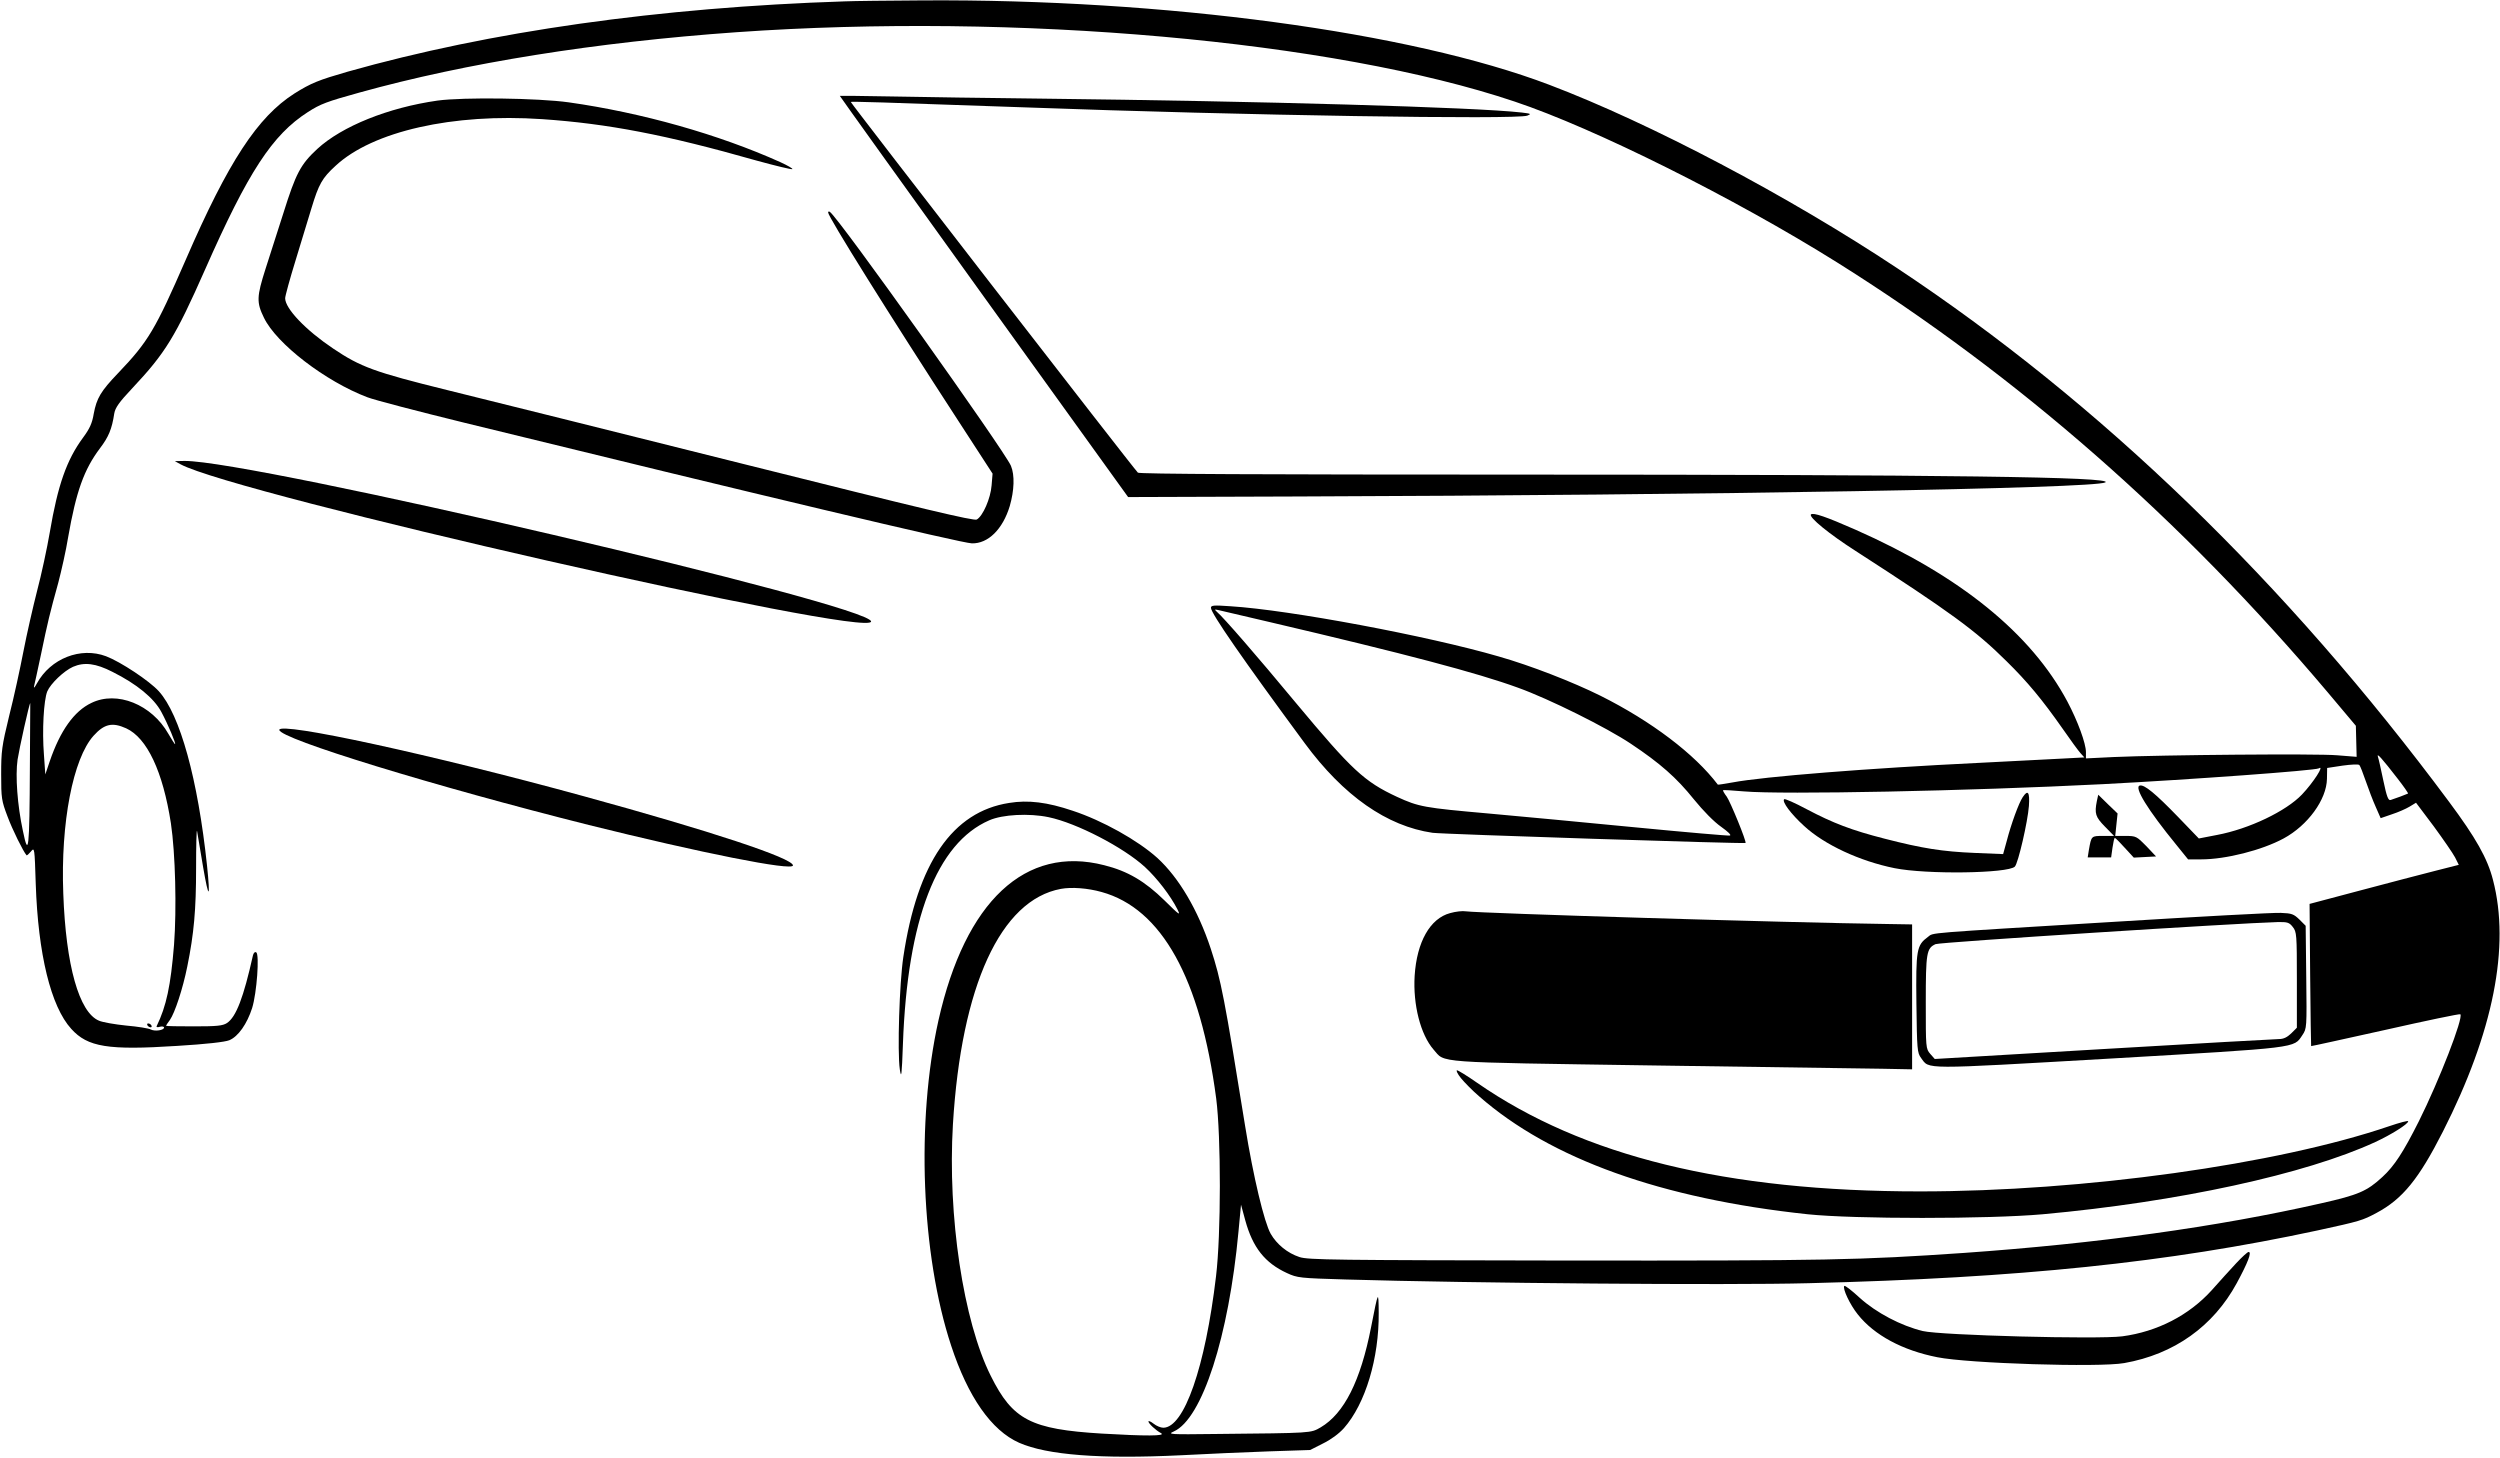
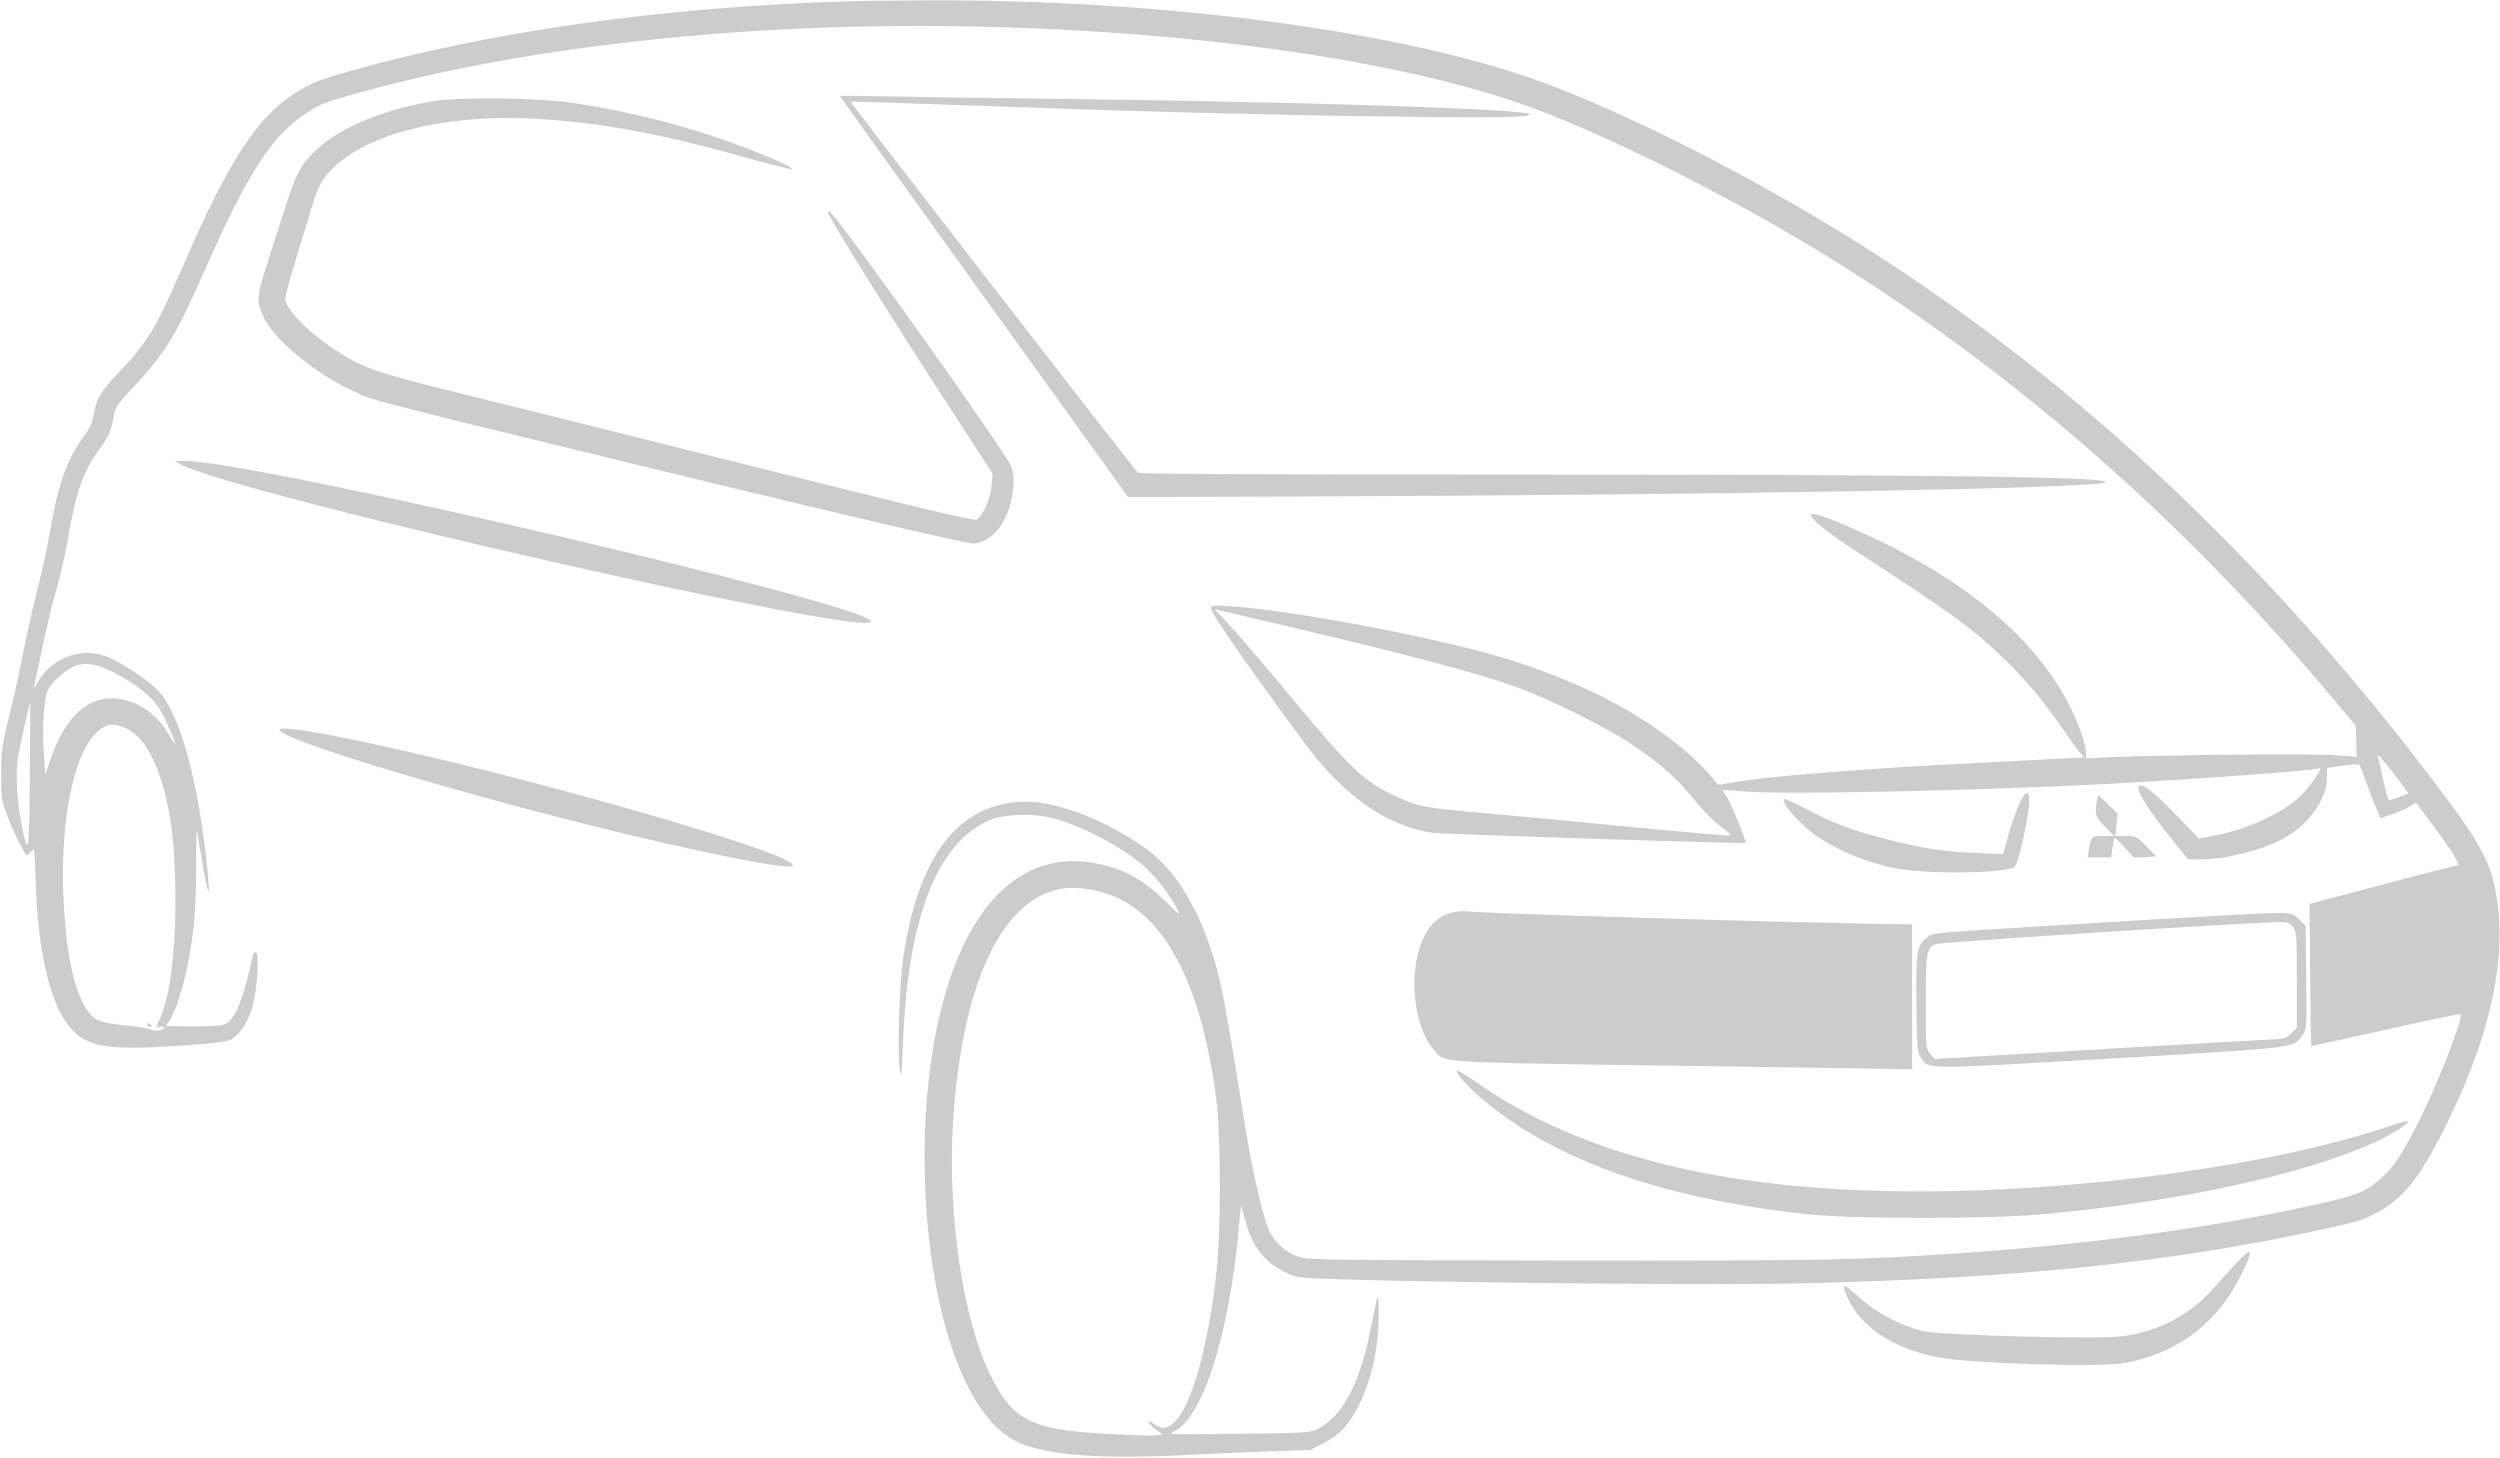
- <svg xmlns="http://www.w3.org/2000/svg" version="1.0" width="1280pt" height="746pt" viewBox="0 0 1280 746" preserveAspectRatio="xMidYMid meet">
-   <g transform="translate(0,746) scale(0.1,-0.1)" fill="#000000" stroke="none">
+ <svg xmlns="http://www.w3.org/2000/svg" version="1.0" width="1280" height="746" viewBox="0 0 1280 746" preserveAspectRatio="xMidYMid meet">
+   <g transform="translate(0,746) scale(0.1,-0.1)" fill="#ccc" stroke="none">
    <path d="M4325 7453 c-951 -31 -1816 -154 -2545 -360 -149 -43 -187 -58 -273 -112 -188 -120 -338 -348 -556 -851 -156 -358 -192 -419 -346 -580 -90 -94 -110 -129 -125 -208 -8 -49 -21 -77 -55 -123 -84 -114 -129 -243 -170 -484 -14 -82 -43 -217 -65 -300 -21 -82 -53 -222 -70 -310 -17 -88 -49 -236 -73 -330 -38 -156 -41 -181 -41 -300 0 -122 2 -135 32 -214 25 -68 81 -181 98 -200 2 -2 12 7 22 19 19 23 19 21 25 -166 12 -358 77 -627 182 -742 84 -93 188 -110 542 -87 149 9 245 20 267 29 46 19 91 84 117 165 24 78 38 274 21 285 -7 4 -14 -3 -17 -16 -48 -215 -86 -315 -133 -346 -22 -14 -50 -17 -169 -17 -79 0 -143 1 -143 3 0 2 9 15 20 30 25 36 66 159 89 274 34 167 45 290 45 503 0 116 2 201 5 190 2 -11 16 -94 31 -185 29 -169 38 -165 20 8 -47 443 -138 773 -247 893 -48 53 -196 151 -270 179 -130 49 -284 -11 -354 -139 -11 -20 -17 -27 -15 -16 3 11 19 85 36 165 34 164 45 210 88 365 16 61 40 166 51 235 41 234 81 346 163 455 44 58 61 98 73 178 5 29 24 57 93 130 169 180 220 263 372 607 221 501 345 690 526 806 65 42 98 54 264 100 547 152 1210 258 1930 309 1431 101 3057 -43 3985 -355 410 -137 1126 -495 1650 -823 927 -581 1766 -1317 2514 -2203 l143 -170 2 -80 2 -79 -100 8 c-105 9 -894 2 -1143 -9 l-143 -7 0 32 c0 45 -42 159 -95 259 -186 349 -549 643 -1085 880 -150 66 -216 89 -228 78 -12 -14 93 -100 229 -187 485 -313 615 -408 772 -564 107 -105 184 -198 287 -345 40 -58 82 -115 92 -126 l20 -22 -114 -6 c-62 -3 -255 -13 -428 -22 -557 -27 -1102 -70 -1259 -100 -41 -7 -75 -13 -76 -11 -118 156 -339 324 -601 455 -141 70 -356 154 -521 201 -361 105 -1069 238 -1373 257 -86 6 -100 5 -100 -8 0 -28 163 -263 480 -693 199 -270 421 -425 655 -459 49 -7 1594 -57 1602 -52 7 5 -78 212 -96 237 -13 17 -21 32 -19 33 1 2 50 -1 108 -6 197 -17 1147 2 1835 37 458 24 1089 70 1107 81 32 20 -28 -73 -86 -134 -81 -85 -270 -176 -435 -207 l-93 -18 -106 110 c-116 120 -173 167 -196 161 -32 -7 40 -124 188 -305 l59 -73 67 0 c126 0 311 47 422 107 124 67 220 199 222 305 l1 56 79 12 c43 6 82 8 86 3 4 -4 19 -42 33 -83 14 -41 37 -101 51 -132 l25 -57 58 20 c31 10 72 28 90 39 l33 20 91 -121 c49 -67 98 -138 109 -159 l19 -38 -122 -31 c-67 -17 -239 -62 -382 -100 l-260 -69 3 -363 c2 -200 4 -364 5 -365 1 -1 172 37 380 83 208 47 380 83 384 80 17 -17 -109 -341 -213 -549 -79 -157 -125 -228 -186 -284 -79 -73 -123 -92 -314 -135 -537 -122 -1148 -206 -1829 -254 -541 -37 -691 -40 -2032 -39 -1189 2 -1326 3 -1370 18 -61 20 -116 65 -147 119 -33 58 -89 291 -131 552 -106 658 -123 746 -176 908 -66 199 -163 363 -273 464 -101 91 -282 192 -434 242 -130 44 -228 56 -325 40 -290 -45 -470 -306 -542 -789 -20 -132 -31 -485 -18 -575 8 -51 10 -33 16 130 23 638 173 1028 442 1145 68 30 204 37 304 16 144 -30 384 -155 493 -255 62 -57 131 -147 166 -216 18 -36 12 -32 -66 45 -100 98 -188 150 -308 180 -404 104 -712 -184 -849 -794 -115 -516 -89 -1199 65 -1666 86 -262 206 -434 348 -497 143 -63 417 -84 827 -64 132 7 335 16 452 20 l211 7 65 33 c41 20 82 50 108 79 110 125 180 358 178 591 -1 117 -2 115 -39 -74 -54 -276 -138 -442 -258 -513 -53 -30 -37 -29 -538 -34 -238 -3 -248 -2 -214 13 145 65 281 485 331 1023 l13 138 22 -81 c38 -138 100 -217 213 -269 54 -25 66 -26 301 -33 641 -19 1957 -30 2370 -19 1082 27 1837 105 2605 270 220 48 230 51 303 90 133 71 216 173 340 417 258 508 345 948 256 1288 -28 110 -88 216 -225 400 -834 1123 -1782 2040 -2824 2731 -559 371 -1264 743 -1783 940 -713 271 -1969 440 -3210 432 -174 -1 -353 -3 -397 -5z m2180 -3179 c691 -162 1059 -259 1267 -335 159 -57 454 -204 578 -287 150 -100 234 -174 323 -285 48 -59 103 -115 139 -140 35 -25 54 -43 45 -45 -8 -2 -226 17 -484 42 -257 25 -596 57 -753 71 -328 29 -356 34 -467 85 -168 78 -231 137 -517 480 -204 246 -370 437 -406 468 -13 12 -12 13 10 8 14 -3 133 -31 265 -62z m-5929 -254 c124 -62 212 -134 250 -205 33 -61 77 -165 70 -165 -2 0 -17 24 -34 53 -85 150 -263 222 -394 158 -89 -42 -160 -143 -213 -298 l-23 -68 -7 100 c-10 126 -1 280 17 325 17 40 85 105 132 126 58 25 116 18 202 -26z m-423 -483 c-2 -433 -7 -471 -36 -330 -28 130 -39 281 -27 364 8 53 60 289 65 289 0 0 -1 -145 -2 -323z m493 194 c107 -49 188 -221 229 -486 23 -154 30 -438 16 -623 -17 -209 -39 -313 -89 -416 -3 -5 5 -7 17 -3 11 3 21 1 21 -4 0 -14 -47 -21 -68 -10 -11 6 -67 15 -125 20 -59 6 -122 17 -140 25 -102 42 -170 283 -183 651 -14 363 50 691 155 808 55 61 96 70 167 38z m11631 -259 c31 -40 54 -73 52 -75 -5 -3 -69 -27 -89 -33 -12 -4 -20 17 -37 98 -12 57 -24 112 -28 123 -8 24 20 -7 102 -113z m-6637 -579 c308 -85 506 -442 587 -1058 25 -196 25 -695 -1 -910 -55 -465 -163 -775 -270 -775 -13 0 -35 9 -50 21 -14 11 -26 16 -26 11 0 -10 37 -45 65 -60 26 -15 -81 -15 -303 -2 -364 22 -457 70 -569 295 -141 281 -222 821 -194 1289 43 709 244 1148 553 1205 54 10 137 4 208 -16z" />
    <path d="M755 2210 c3 -5 11 -10 16 -10 6 0 7 5 4 10 -3 6 -11 10 -16 10 -6 0 -7 -4 -4 -10z" />
    <path d="M4300 6969 c0 -2 332 -465 738 -1029 l738 -1025 864 3 c2134 7 4082 41 4139 72 52 28 -817 40 -2988 40 -1341 0 -1958 3 -1965 10 -22 21 -1473 1895 -1470 1898 2 3 142 -1 899 -28 1112 -41 2512 -63 2565 -42 22 9 19 10 -30 16 -237 27 -1333 58 -2455 71 -269 3 -613 8 -762 11 -150 3 -273 4 -273 3z" />
    <path d="M2240 6945 c-252 -36 -489 -131 -616 -248 -85 -79 -109 -124 -173 -328 -27 -85 -68 -212 -91 -284 -46 -144 -47 -173 -9 -251 64 -134 316 -327 530 -408 36 -14 259 -72 495 -130 1493 -366 2549 -617 2600 -618 83 -2 158 72 194 191 23 80 26 158 6 206 -32 76 -886 1276 -927 1300 -5 4 -9 2 -9 -3 0 -22 313 -523 670 -1072 l172 -265 -5 -60 c-5 -67 -45 -158 -76 -175 -15 -8 -275 54 -1193 284 -645 162 -1329 332 -1519 379 -372 92 -443 118 -584 213 -140 94 -245 204 -245 257 0 11 24 99 54 196 30 97 66 217 81 266 37 122 54 153 123 216 190 177 602 270 1057 239 337 -23 634 -80 1098 -212 98 -27 181 -47 184 -44 3 3 -25 19 -62 36 -316 142 -708 253 -1083 306 -156 22 -540 27 -672 9z" />
    <path d="M924 5083 c281 -152 3536 -893 3536 -805 0 84 -3164 824 -3515 822 l-50 -1 29 -16z" />
    <path d="M1430 3723 c0 -45 796 -289 1585 -487 570 -142 1045 -237 1045 -207 0 37 -424 177 -1070 354 -776 213 -1560 383 -1560 340z" />
    <path d="M10356 3378 c-20 -30 -59 -137 -81 -222 l-19 -69 -145 6 c-166 7 -268 23 -462 73 -168 43 -263 79 -401 152 -58 31 -110 54 -113 50 -13 -12 35 -76 102 -137 104 -96 285 -180 463 -216 163 -33 582 -27 616 8 17 17 66 230 72 310 5 72 -5 86 -32 45z" />
    <path d="M10736 3359 c-13 -65 -7 -82 41 -131 l47 -48 -56 0 c-61 0 -60 1 -73 -72 l-6 -38 60 0 60 0 7 50 c4 28 9 50 12 50 3 0 26 -23 51 -51 l46 -50 57 3 57 3 -50 53 c-49 50 -53 52 -105 52 l-54 0 6 58 6 57 -50 48 -49 48 -7 -32z" />
    <path d="M7425 2785 c-103 -27 -171 -148 -182 -321 -9 -148 30 -301 97 -378 61 -69 -14 -64 1116 -81 566 -8 1098 -16 1182 -17 l152 -3 0 371 0 371 -122 2 c-519 7 -2087 55 -2163 65 -16 3 -52 -1 -80 -9z" />
    <path d="M10820 2740 c-987 -60 -917 -54 -949 -77 -58 -43 -62 -64 -59 -340 3 -237 4 -253 24 -280 44 -59 -7 -59 967 -3 975 57 940 53 985 120 23 34 23 37 20 297 l-3 263 -32 32 c-29 28 -39 32 -95 34 -35 2 -421 -19 -858 -46z m919 -26 c20 -25 21 -39 21 -271 l0 -245 -29 -29 c-21 -20 -39 -29 -63 -29 -18 0 -422 -23 -897 -51 l-865 -51 -23 26 c-23 27 -23 31 -23 264 0 254 4 277 50 298 21 10 1552 108 1752 113 50 1 59 -2 77 -25z" />
    <path d="M7480 1940 c17 -21 59 -64 93 -93 366 -321 933 -524 1682 -604 240 -25 924 -25 1204 0 692 63 1346 205 1703 370 80 37 168 92 168 106 0 5 -44 -7 -97 -25 -575 -196 -1564 -334 -2403 -334 -991 0 -1725 180 -2267 556 -50 35 -97 64 -103 64 -6 0 2 -18 20 -40z" />
    <path d="M11449 992 c-30 -32 -86 -94 -125 -138 -116 -128 -278 -212 -458 -236 -124 -16 -928 5 -1021 27 -112 27 -239 94 -323 170 -40 37 -76 65 -79 61 -11 -11 28 -95 69 -146 84 -106 229 -184 407 -219 158 -32 829 -53 957 -30 255 45 456 188 576 409 58 107 78 160 61 160 -6 0 -34 -26 -64 -58z" />
  </g>
</svg>
